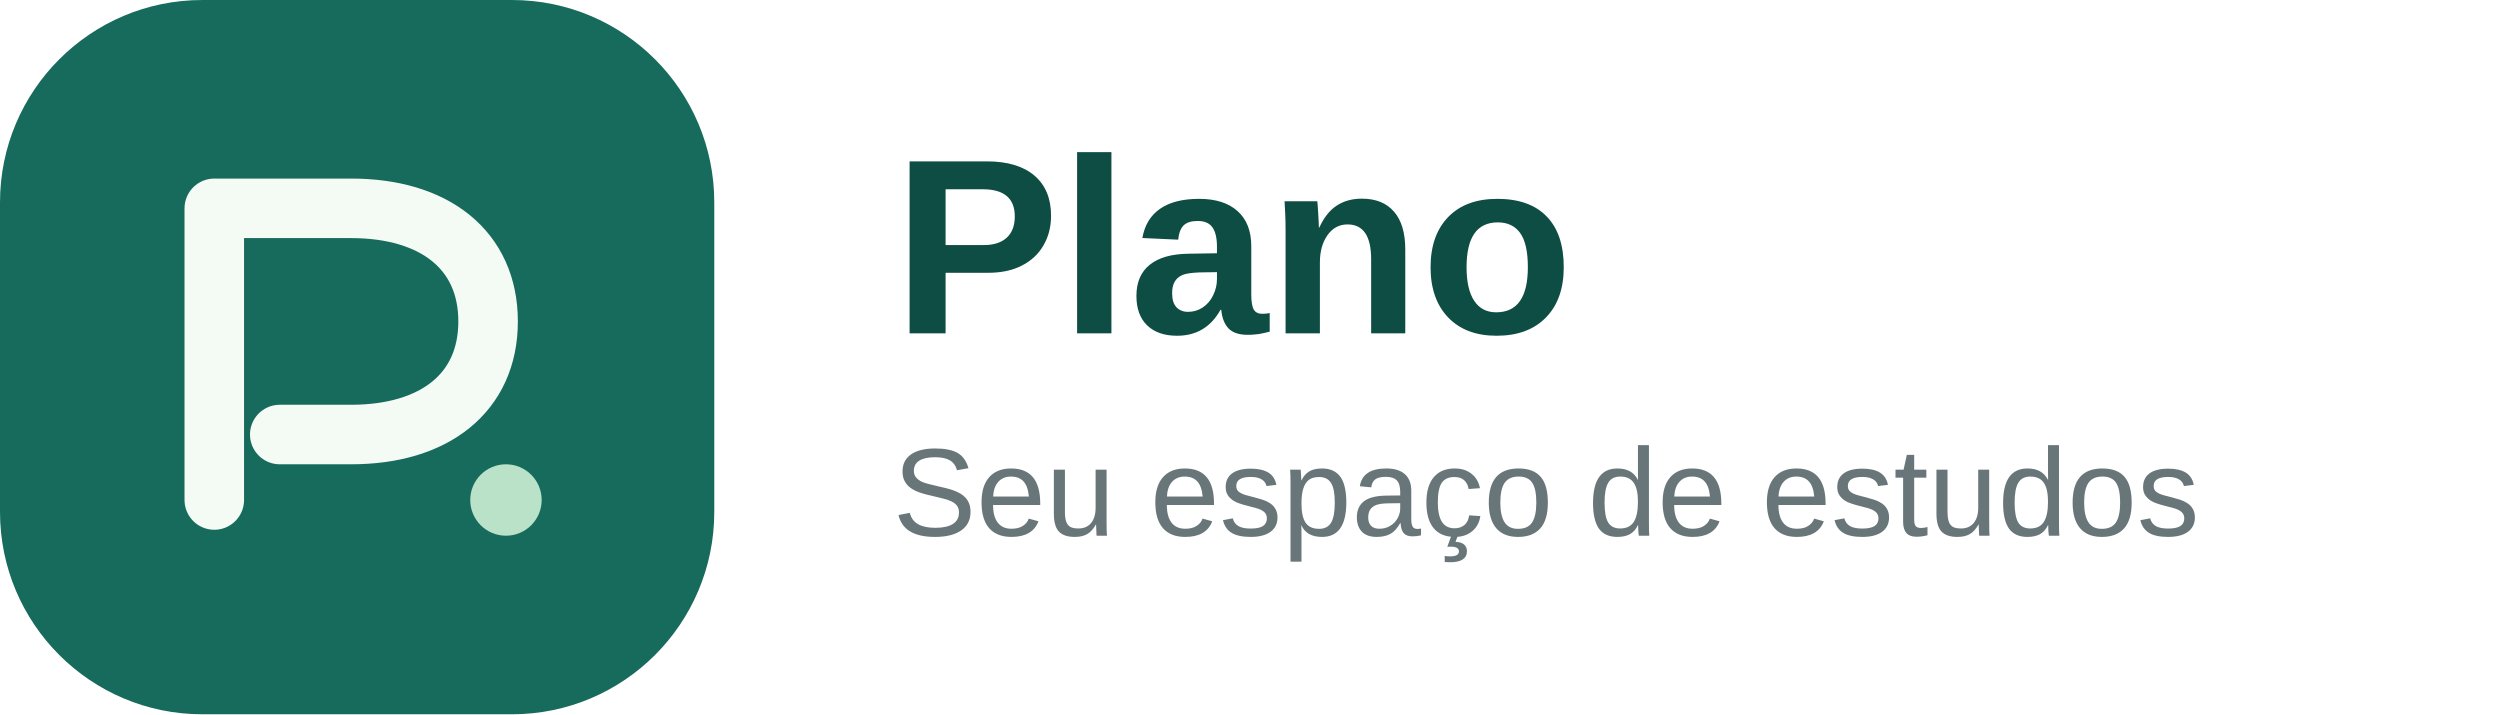
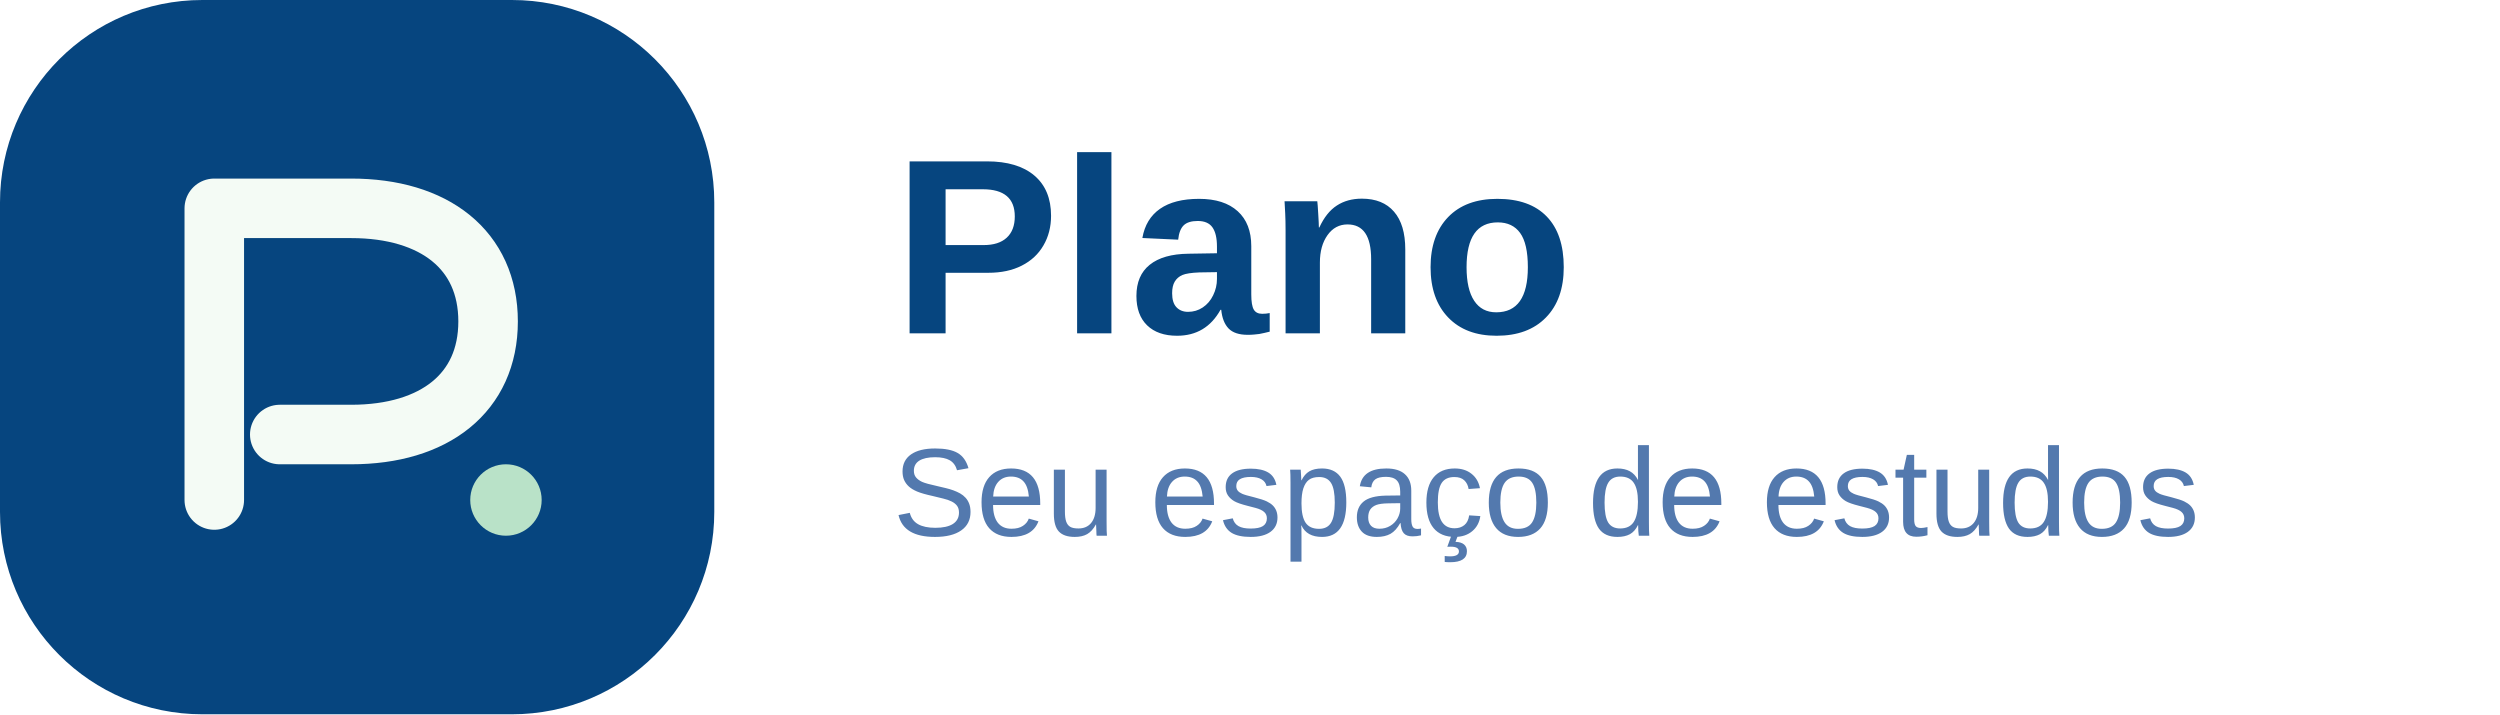
<svg xmlns="http://www.w3.org/2000/svg" viewBox="0 0 420 120" role="img" aria-labelledby="title">
-   <rect width="120" height="120" rx="34" fill="#176B5D" />
+   <rect width="120" height="120" rx="34" fill="#06457F" />
  <path d="M36 84V35h23c14 0 23 7 23 19s-9 19-23 19H47" fill="none" stroke="#F4FBF5" stroke-linecap="round" stroke-linejoin="round" stroke-width="10" />
  <circle cx="85" cy="84" r="6" fill="#B9E2C8" />
-   <text x="150" y="56" fill="#0D4D43" font-family="Arial, sans-serif" font-size="42" font-weight="700">Plano</text>
-   <text x="150" y="90" fill="#687679" font-family="Arial, sans-serif" font-size="21">Seu espaço de estudos</text>
+   <text x="150" y="56" fill="#06457F" font-family="Arial, sans-serif" font-size="42" font-weight="700">Plano</text>
+   <text x="150" y="90" fill="#5379AE" font-family="Arial, sans-serif" font-size="21">Seu espaço de estudos</text>
</svg>
